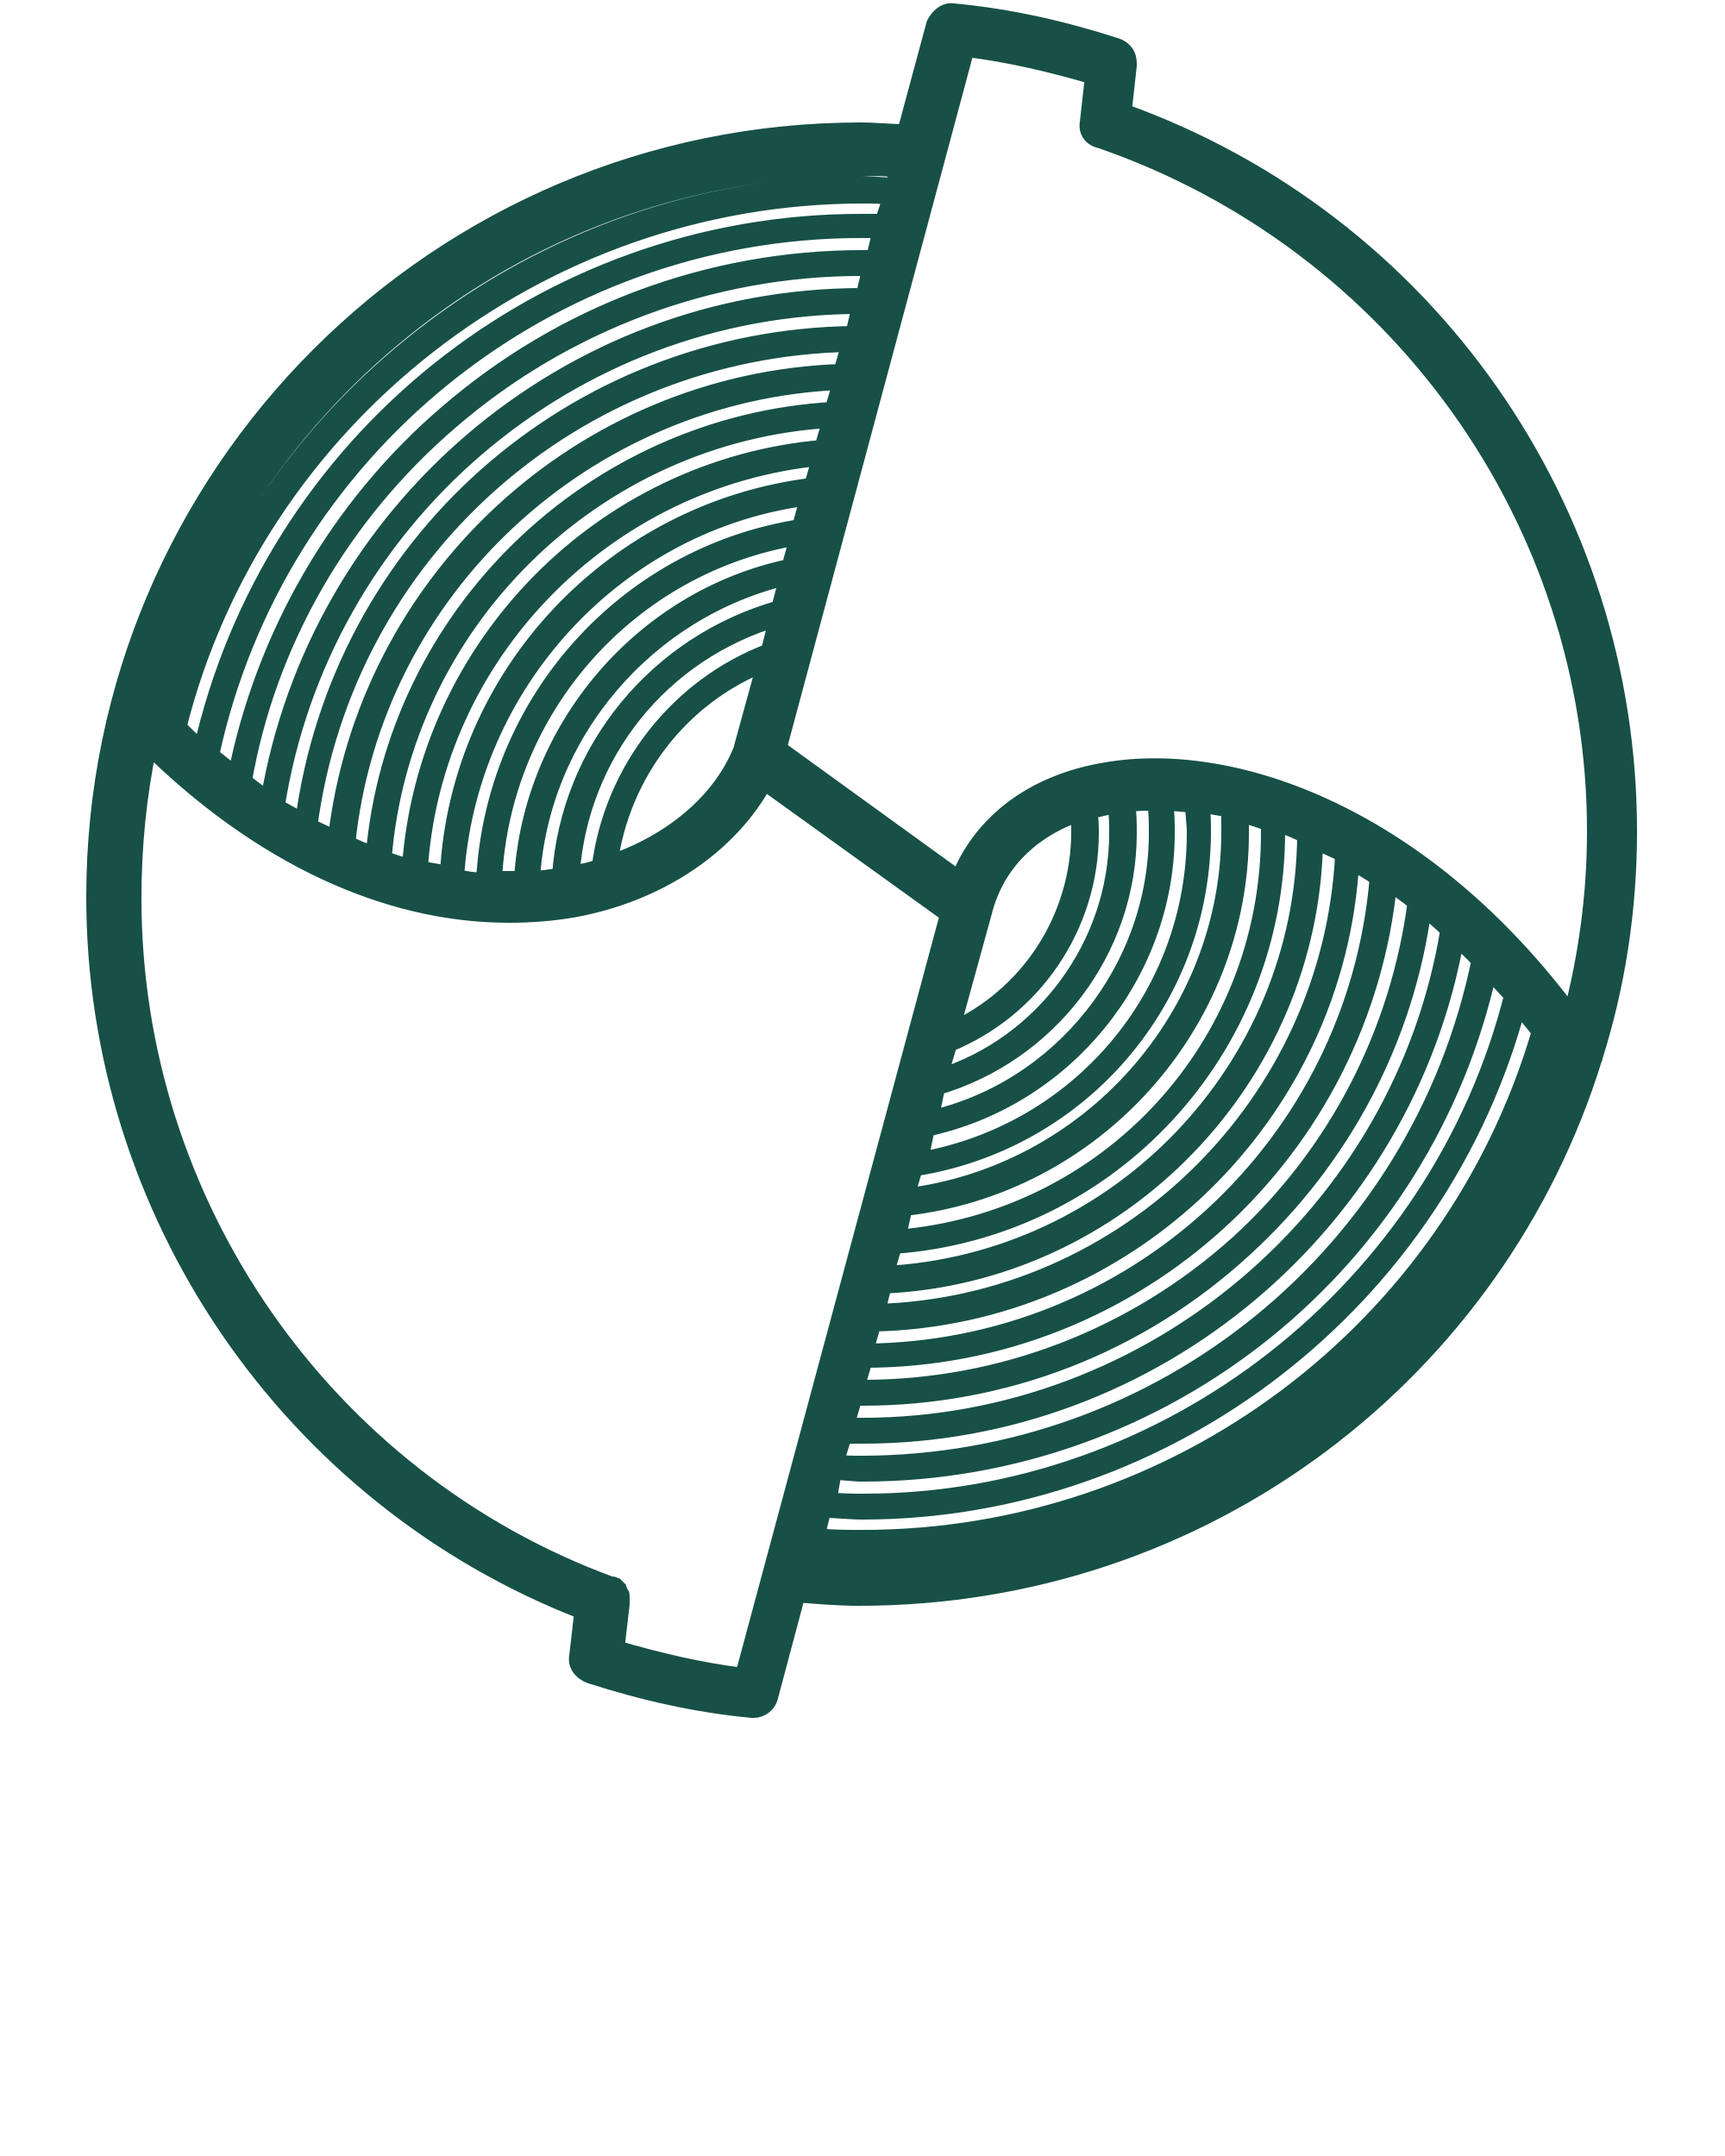
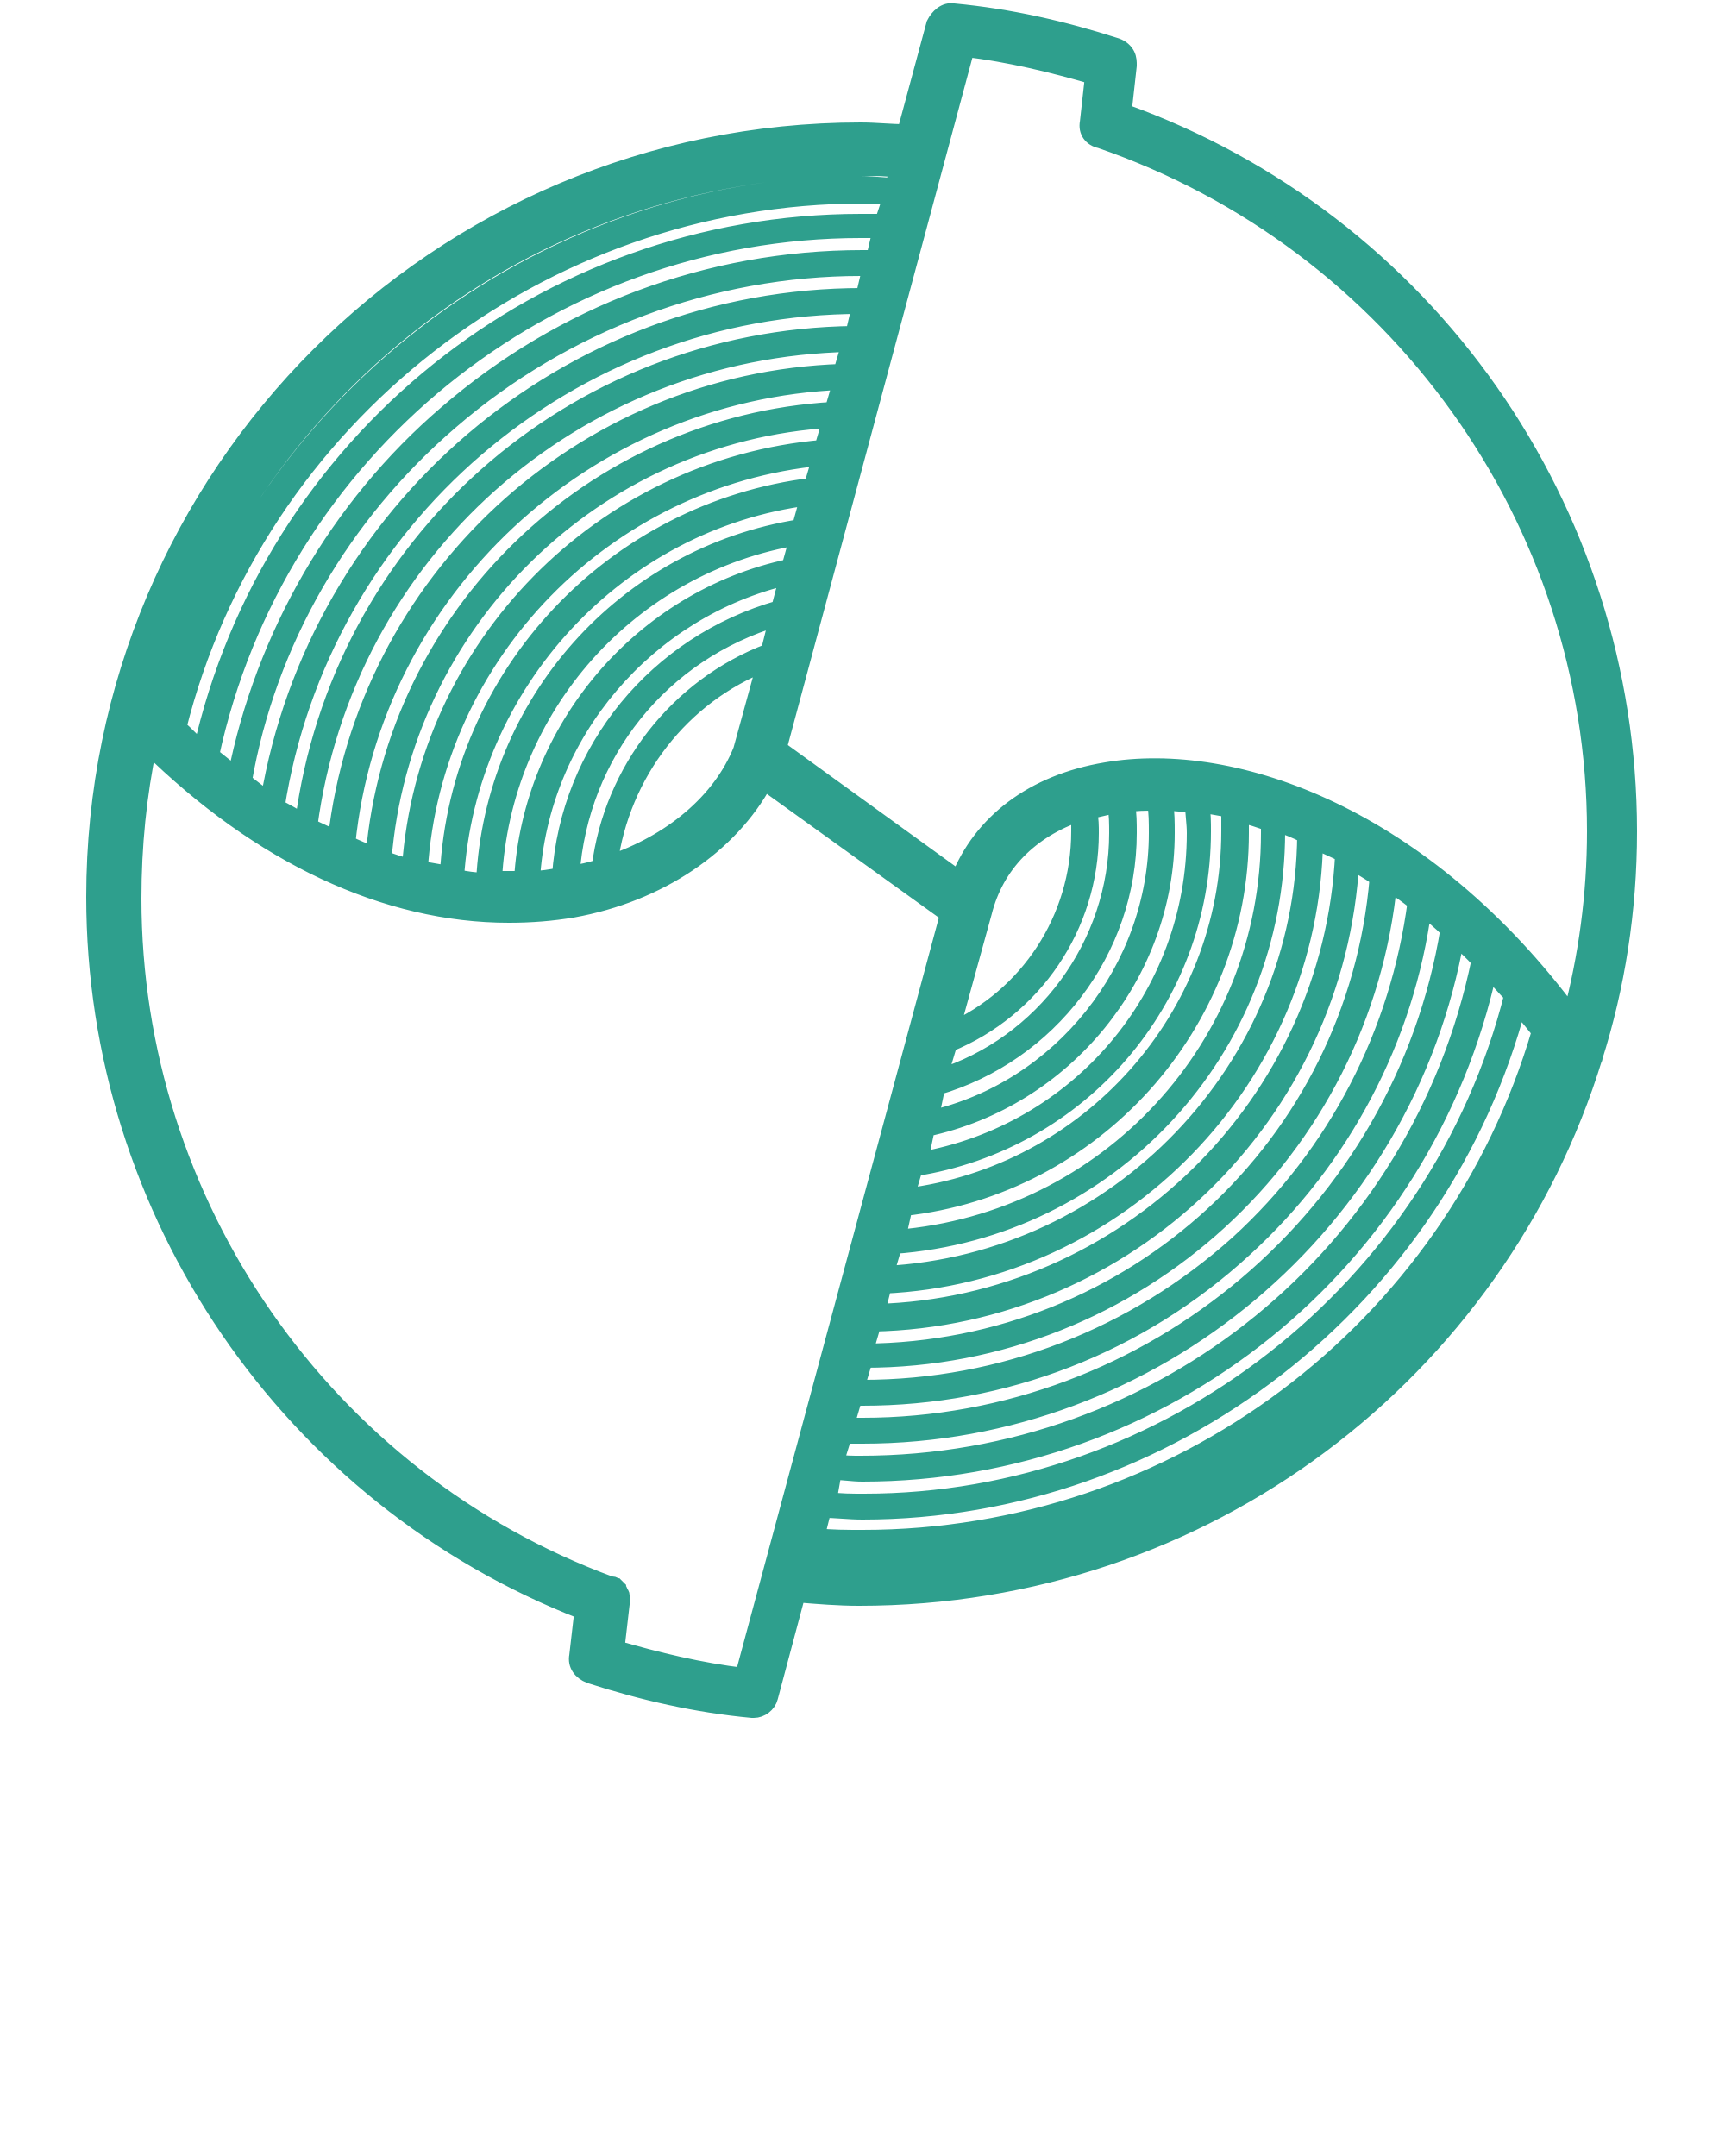
- <svg xmlns="http://www.w3.org/2000/svg" version="1.1" x="0px" y="0px" viewBox="-1141 791.8 100 125" style="enable-background:new -1141 791.8 100 100; stroke:#175047; fill: #175047;" xml:space="preserve">
+ <svg xmlns="http://www.w3.org/2000/svg" version="1.1" x="0px" y="0px" viewBox="-1141 791.8 100 125" style="enable-background:new -1141 791.8 100 100; stroke:#2e9f8d; fill: #2e9f8d;" xml:space="preserve">
  <path d="M-1048.6,853.1c1.3-4.1,2-8.5,2-13.1c0-18.7-11.7-35.4-29.3-41.7l0.3-2.7c0-0.2,0-0.4-0.1-0.6c-0.1-0.2-0.3-0.4-0.6-0.5  c-3.1-1-6.2-1.7-9.4-2c-0.5-0.1-0.9,0.3-1.1,0.7l-1.7,6.3c-0.9,0-1.7-0.1-2.6-0.1c-24.5,0-44.4,19.9-44.4,44.4  c0,18.3,11.3,34.8,28.3,41.4l-0.3,2.6c-0.1,0.5,0.2,0.9,0.7,1.1c3.1,1,6.2,1.7,9.4,2c0,0,0.1,0,0.1,0c0.4,0,0.8-0.3,0.9-0.7l1.6-6  c1.2,0.1,2.4,0.2,3.6,0.2C-1071.1,884.4-1054.2,871.3-1048.6,853.1C-1048.6,853.2-1048.6,853.1-1048.6,853.1z M-1085,794.6  c2.5,0.3,5,0.9,7.4,1.6l-0.3,2.7c-0.1,0.5,0.2,0.9,0.7,1l0,0c17.1,5.9,28.7,22,28.7,40.1c0,3.7-0.5,7.3-1.4,10.7  c-8.5-11.5-19.5-15.5-27-14.2c-4.2,0.7-7.2,3-8.5,6.3l-10.5-7.6L-1085,794.6z M-1084,844.7L-1084,844.7  C-1084,844.7-1084,844.7-1084,844.7c0.7-2.8,2.7-4.8,5.6-5.8c0,0.4,0,0.7,0,1.1c0,5.1-3,9.6-7.5,11.6L-1084,844.7z M-1086,852.3  c4.9-2,8.2-6.8,8.2-12.2c0-0.4,0-0.8-0.1-1.3c0.4-0.1,0.9-0.2,1.3-0.3c0.1,0,0.2,0,0.3,0c0.1,0.5,0.1,1.1,0.1,1.6  c0,6.5-4.3,12.3-10.4,14.2L-1086,852.3z M-1086.7,854.8c6.5-1.9,11.1-7.9,11.1-14.7c0-0.6,0-1.1-0.1-1.7c0.5-0.1,1.1-0.1,1.7-0.1  c0.1,0.6,0.1,1.2,0.1,1.8c0,7.9-5.6,14.9-13.2,16.6L-1086.7,854.8z M-1087.3,857.2c8-1.7,13.9-8.9,13.9-17.1c0-0.6,0-1.2-0.1-1.8  c0.6,0,1.1,0.1,1.7,0.1c0,0.6,0.1,1.1,0.1,1.7c0,9.5-6.8,17.4-16,19L-1087.3,857.2z M-1088,859.5c9.6-1.5,16.7-9.7,16.7-19.5  c0-0.5,0-1.1-0.1-1.6c0.6,0.1,1.1,0.2,1.7,0.3c0,0.4,0,0.8,0,1.3c0,10.8-8.2,19.9-18.8,21.2L-1088,859.5z M-1088.6,861.8  c11-1.2,19.5-10.6,19.5-21.7c0-0.4,0-0.8,0-1.1c0.6,0.1,1.1,0.3,1.7,0.5c0,0.2,0,0.4,0,0.6c0,12.4-9.4,22.5-21.6,23.5L-1088.6,861.8  z M-1089.2,864c12.5-0.9,22.2-11.3,22.2-24c0-0.2,0-0.3,0-0.5c0.6,0.2,1.1,0.4,1.7,0.7c-0.1,13.6-10.9,24.8-24.4,25.5L-1089.2,864z   M-1089.8,866.3c13.7-0.6,24.8-12,25-25.8c0.6,0.3,1.1,0.5,1.7,0.8c-0.7,14.5-12.6,26.2-27.1,26.6L-1089.8,866.3z M-1090.4,868.5  c14.8-0.3,26.9-12.1,27.7-26.8c0.5,0.3,1.1,0.6,1.6,1c-1.3,15.5-14.2,27.4-29.8,27.5L-1090.4,868.5z M-1090.9,870.6  c15.8,0,28.9-12.1,30.4-27.7c0.5,0.4,1,0.7,1.6,1.2c-1,7.6-4.6,14.6-10.3,19.8c-6,5.4-13.7,8.4-21.8,8.4c-0.1,0-0.3,0-0.4,0  L-1090.9,870.6z M-1091.5,872.8c0.2,0,0.3,0,0.5,0c8.2,0,16-3,22.1-8.6c5.7-5.2,9.4-12.2,10.4-19.8c0.5,0.4,1,0.8,1.5,1.3  c-2.7,16.5-17.2,28.8-34,28.8c-0.3,0-0.6,0-1,0L-1091.5,872.8z M-1092.1,875c0.4,0,0.7,0,1.1,0c16.9,0,31.5-12.3,34.4-28.9  c0.5,0.5,1,0.9,1.4,1.4c-3.5,17-18.4,29.2-35.9,29.2c-0.5,0-1,0-1.5-0.1L-1092.1,875z M-1092.7,877.1c0.6,0,1.1,0.1,1.7,0.1  c17.5,0,32.6-12.2,36.3-29.2c0.5,0.5,0.9,1,1.4,1.5c-4.3,17.1-20,29.4-37.6,29.4c-0.7,0-1.4,0-2.1-0.1L-1092.7,877.1z   M-1093.3,879.3c0.8,0,1.5,0.1,2.3,0.1c17.8,0,33.5-12.3,38-29.4c0.4,0.5,0.9,1.1,1.3,1.6c-5.1,17.4-21.1,29.4-39.3,29.4  c-0.9,0-1.8,0-2.7-0.1L-1093.3,879.3z M-1089.8,804.7c-0.4,0-0.9,0-1.3,0c-18.4,0-34.2,12.8-38.2,30.6c-0.5-0.4-0.9-0.9-1.4-1.3  c4.5-18,21-30.9,39.7-30.9c0.6,0,1.2,0,1.7,0.1L-1089.8,804.7z M-1091.1,805.1c0.4,0,0.8,0,1.2,0l-0.4,1.7c-0.2,0-0.5,0-0.7,0  c-8.9,0-17.4,3.2-24.1,9c-6.3,5.4-10.6,12.9-12.2,21c-0.5-0.4-1-0.8-1.5-1.2C-1125,817.9-1109.3,805.1-1091.1,805.1z M-1114.9,816.2  c6.6-5.7,15.1-8.9,23.8-8.9c0.2,0,0.4,0,0.6,0l-0.4,1.7c0,0-0.1,0-0.1,0c-17.1,0-31.6,12.5-34.4,29.2c-0.5-0.3-1-0.7-1.5-1.1  C-1125.5,829-1121.2,821.6-1114.9,816.2z M-1091.1,809.5C-1091.1,809.5-1091.1,809.5-1091.1,809.5l-0.4,1.7  c-16.3,0.2-29.8,12.2-31.9,28.3c-0.5-0.3-1-0.6-1.6-0.9C-1122.4,821.9-1108,809.5-1091.1,809.5z M-1091.7,811.7l-0.5,1.7  c-15.1,0.5-27.6,12.1-29.3,27.1c-0.5-0.3-1.1-0.5-1.6-0.8C-1121,823.8-1107.7,812-1091.7,811.7z M-1092.2,813.9l-0.5,1.7  c-14,0.8-25.4,11.9-26.6,25.8c-0.5-0.2-1.1-0.4-1.6-0.7C-1119.4,826-1107.1,814.5-1092.2,813.9z M-1092.8,816.1l-0.5,1.7  c-12.8,1.1-23,11.5-23.9,24.3c-0.5-0.1-1.1-0.3-1.6-0.5C-1117.7,827.9-1106.6,816.9-1092.8,816.1z M-1093.4,818.3l-0.5,1.7  c-11.5,1.4-20.5,10.9-21.1,22.5c-0.6-0.1-1.1-0.2-1.7-0.3C-1115.9,829.7-1105.9,819.5-1093.4,818.3z M-1094.1,820.6l-0.5,1.8  c-10.2,1.6-17.8,10.2-18.3,20.5c-0.6,0-1.1-0.1-1.7-0.2C-1113.9,831.4-1105.2,822-1094.1,820.6z M-1094.7,822.9l-0.5,1.8  c-8.6,1.8-15,9.4-15.5,18.1c-0.6,0-1.1,0-1.7,0C-1111.9,832.8-1104.5,824.5-1094.7,822.9z M-1095.3,825.2l-0.5,1.9  c-7.1,2-12.2,8.2-12.7,15.5c-0.6,0.1-1.1,0.2-1.7,0.2C-1109.7,834.3-1103.5,827.1-1095.3,825.2z M-1095.9,827.6l-0.5,2  c-5.3,2-9.1,6.9-9.8,12.5c-0.6,0.2-1.1,0.3-1.7,0.4C-1107.4,835.5-1102.7,829.6-1095.9,827.6z M-1096.6,830.2l-1.4,5.1  c-1.2,3-4.1,5.4-7.7,6.6C-1105,836.6-1101.5,832.1-1096.6,830.2z M-1091,801.5c0.7,0,1.4,0,2.1,0.1l-0.3,1c-0.6,0-1.3-0.1-1.9-0.1  c-18.7,0-35.4,13-40.1,31c-0.3-0.3-0.5-0.5-0.8-0.8C-1127,814.7-1110.5,801.5-1091,801.5z M-1097.9,889c-2.5-0.3-5-0.9-7.4-1.6  l0.3-2.6c0,0,0,0,0-0.1c0-0.1,0-0.1,0-0.2c0-0.1,0-0.1,0-0.2c0-0.1-0.1-0.1-0.1-0.2c0-0.1-0.1-0.1-0.1-0.2c0,0-0.1-0.1-0.1-0.1  c-0.1,0-0.1-0.1-0.2-0.1c0,0,0,0-0.1,0c-16.6-6.1-27.7-22.1-27.7-39.8c0-3.1,0.3-6,0.9-8.9c6.5,6.4,13.8,9.8,20.9,9.8  c1.3,0,2.5-0.1,3.7-0.3c5-0.9,9.1-3.7,11.1-7.4l10.7,7.7L-1097.9,889z M-1091,882.5c-1,0-2.1,0-3.1-0.1l0.2-0.9  c0.9,0.1,1.9,0.1,2.8,0.1c18.3,0,34.4-12,39.7-29.4c0.2,0.3,0.5,0.6,0.7,1C-1056.2,870.1-1072.2,882.5-1091,882.5z" />
</svg>
